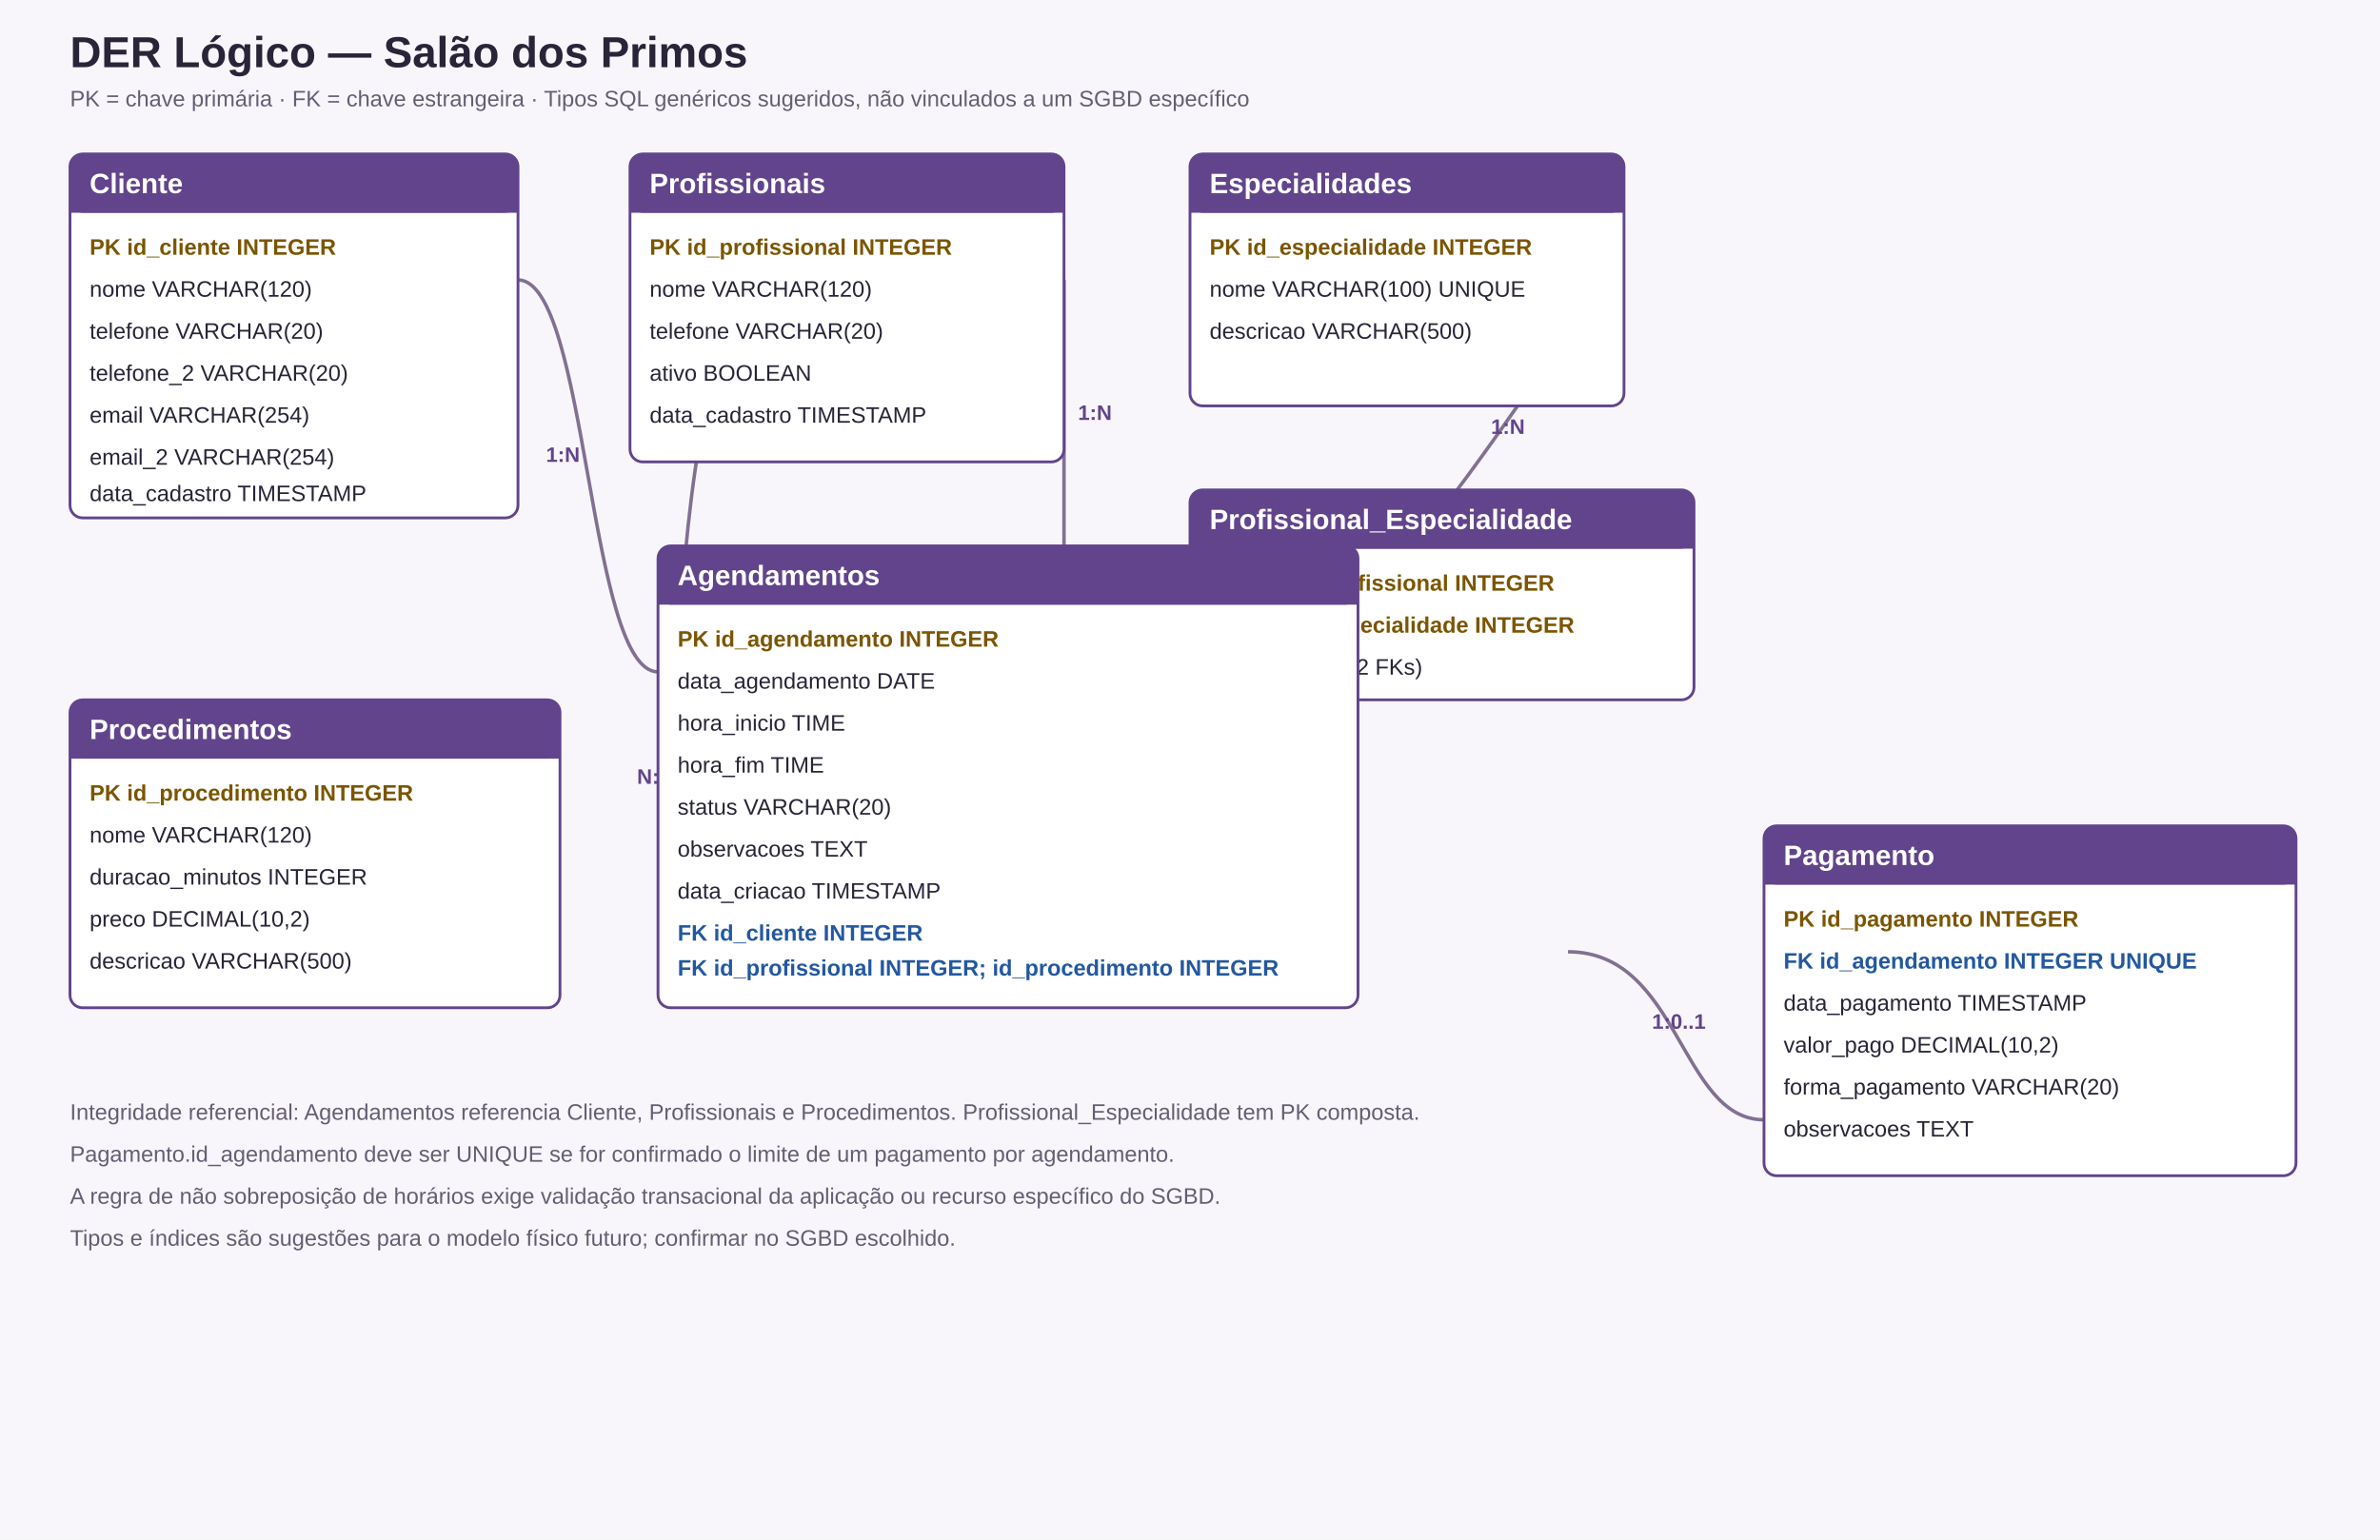
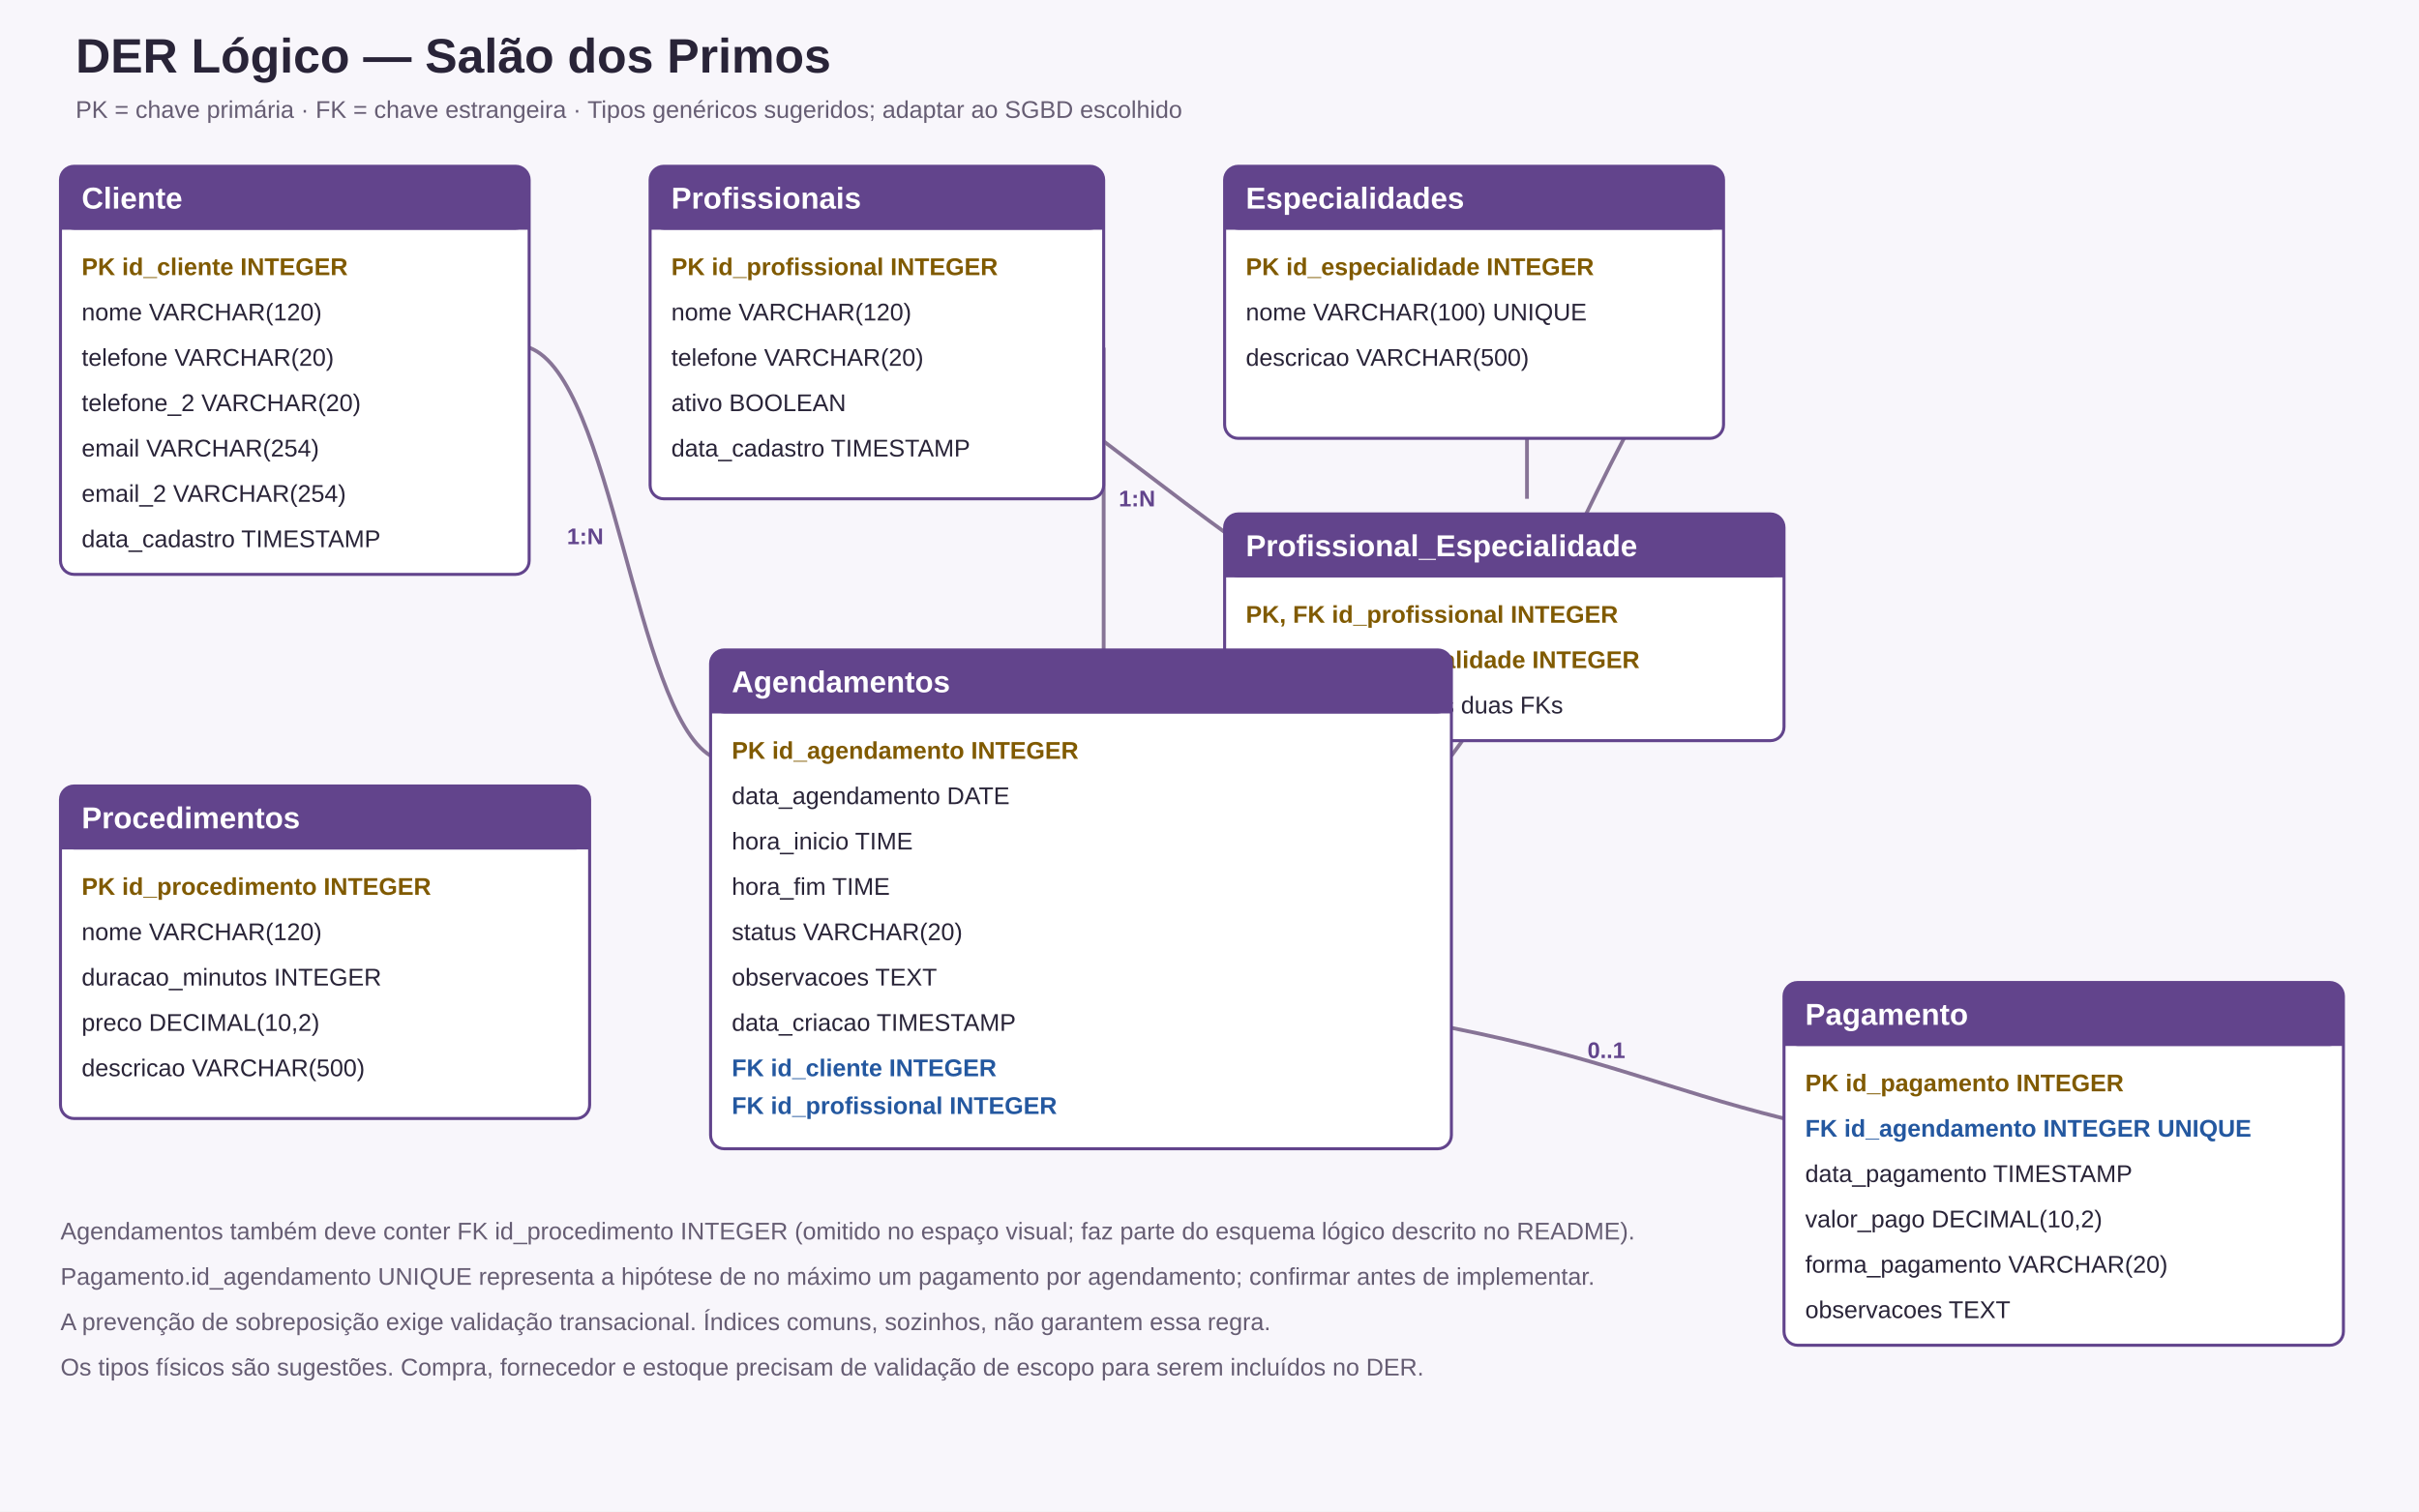
- <svg xmlns="http://www.w3.org/2000/svg" width="1700" height="1100" viewBox="0 0 1700 1100" role="img" aria-labelledby="title desc">
+ <svg xmlns="http://www.w3.org/2000/svg" width="1600" height="1000" viewBox="0 0 1600 1000" role="img" aria-labelledby="title desc">
  <defs>
-     <style>
- text{font-family:Arial,Helvetica,sans-serif;fill:#292438}.heading{font-size:31px;font-weight:700}.sub{font-size:16px;fill:#655e72}.table{fill:#fff;stroke:#62448c;stroke-width:2;rx:9}.bar{fill:#62448c}.th{font-size:20px;font-weight:700;fill:#fff}.row{font-size:16px}.pk{font-weight:700;fill:#7b5500}.fk{font-weight:700;fill:#2358a0}.edge{stroke:#827092;stroke-width:2.5;fill:none}.label{font-size:15px;font-weight:700;fill:#62448c}
- </style>
+     <style>text{font-family:Arial,Helvetica,sans-serif;fill:#292438}.main{font-size:32px;font-weight:700}.sub{font-size:16px;fill:#665d73}.table{fill:#fff;stroke:#62448c;stroke-width:2;rx:9}.bar{fill:#62448c}.th{font-size:20px;font-weight:700;fill:#fff}.row{font-size:16px}.pk{font-weight:700;fill:#805a00}.fk{font-weight:700;fill:#2458a0}.edge{stroke:#877496;stroke-width:2.5;fill:none}.label{font-size:15px;font-weight:700;fill:#62448c}</style>
  </defs>
-   <rect width="1700" height="1100" fill="#f8f6fb" />
-   <text x="50" y="48" class="heading">DER Lógico — Salão dos Primos</text>
-   <text x="50" y="76" class="sub">PK = chave primária · FK = chave estrangeira · Tipos SQL genéricos sugeridos, não vinculados a um SGBD específico</text>
-   <path class="edge" d="M370 200 C420 200 420 480 470 480" />
-   <text class="label" x="390" y="330">1:N</text>
-   <path class="edge" d="M760 200 L760 390" />
-   <text class="label" x="770" y="300">1:N</text>
-   <path class="edge" d="M1150 200 C1100 260 1050 350 970 435" />
-   <text class="label" x="1065" y="310">1:N</text>
-   <path class="edge" d="M1120 680 C1200 680 1200 800 1260 800" />
-   <text class="label" x="1180" y="735">1:0..1</text>
-   <path class="edge" d="M540 200 C480 250 460 680 520 720" />
-   <text class="label" x="455" y="560">N:N via associação</text>
-   <g transform="translate(50 110)">
-     <rect class="table" width="320" height="260" />
-     <rect class="bar" width="320" height="42" rx="9" />
-     <rect class="bar" y="30" width="320" height="12" />
+   <rect width="1600" height="1000" fill="#f8f6fb" />
+   <text x="50" y="48" class="main">DER Lógico — Salão dos Primos</text>
+   <text x="50" y="78" class="sub">PK = chave primária · FK = chave estrangeira · Tipos genéricos sugeridos; adaptar ao SGBD escolhido</text>
+   <path class="edge" d="M350 230 C405 250 420 470 470 500" />
+   <text class="label" x="375" y="360">1:N</text>
+   <path class="edge" d="M730 230 L730 430" />
+   <text class="label" x="740" y="335">1:N</text>
+   <path class="edge" d="M1110 230 C1060 300 1020 420 960 500" />
+   <text class="label" x="1030" y="350">1:N</text>
+   <path class="edge" d="M590 200 C680 245 760 320 850 380" />
+   <text class="label" x="690" y="285">N:N</text>
+   <path class="edge" d="M1010 190 L1010 330" />
+   <text class="label" x="1020" y="265">N:N</text>
+   <path class="edge" d="M960 680 C1060 700 1100 720 1180 740" />
+   <text class="label" x="1050" y="700">0..1</text>
+   <g transform="translate(40 110)">
+     <rect class="table" width="310" height="270" />
+     <rect class="bar" width="310" height="42" rx="9" />
+     <rect class="bar" y="30" width="310" height="12" />
    <text class="th" x="14" y="28">Cliente</text>
    <text class="row pk" x="14" y="72">PK id_cliente INTEGER</text>
    <text class="row" x="14" y="102">nome VARCHAR(120)</text>
    <text class="row" x="14" y="132">telefone VARCHAR(20)</text>
    <text class="row" x="14" y="162">telefone_2 VARCHAR(20)</text>
    <text class="row" x="14" y="192">email VARCHAR(254)</text>
    <text class="row" x="14" y="222">email_2 VARCHAR(254)</text>
-     <text class="row" x="14" y="248">data_cadastro TIMESTAMP</text>
+     <text class="row" x="14" y="252">data_cadastro TIMESTAMP</text>
  </g>
-   <g transform="translate(450 110)">
-     <rect class="table" width="310" height="220" />
-     <rect class="bar" width="310" height="42" rx="9" />
-     <rect class="bar" y="30" width="310" height="12" />
+   <g transform="translate(430 110)">
+     <rect class="table" width="300" height="220" />
+     <rect class="bar" width="300" height="42" rx="9" />
+     <rect class="bar" y="30" width="300" height="12" />
    <text class="th" x="14" y="28">Profissionais</text>
    <text class="row pk" x="14" y="72">PK id_profissional INTEGER</text>
    <text class="row" x="14" y="102">nome VARCHAR(120)</text>
    <text class="row" x="14" y="132">telefone VARCHAR(20)</text>
    <text class="row" x="14" y="162">ativo BOOLEAN</text>
    <text class="row" x="14" y="192">data_cadastro TIMESTAMP</text>
  </g>
-   <g transform="translate(850 110)">
-     <rect class="table" width="310" height="180" />
-     <rect class="bar" width="310" height="42" rx="9" />
-     <rect class="bar" y="30" width="310" height="12" />
+   <g transform="translate(810 110)">
+     <rect class="table" width="330" height="180" />
+     <rect class="bar" width="330" height="42" rx="9" />
+     <rect class="bar" y="30" width="330" height="12" />
    <text class="th" x="14" y="28">Especialidades</text>
    <text class="row pk" x="14" y="72">PK id_especialidade INTEGER</text>
    <text class="row" x="14" y="102">nome VARCHAR(100) UNIQUE</text>
    <text class="row" x="14" y="132">descricao VARCHAR(500)</text>
  </g>
-   <g transform="translate(850 350)">
-     <rect class="table" width="360" height="150" />
-     <rect class="bar" width="360" height="42" rx="9" />
-     <rect class="bar" y="30" width="360" height="12" />
+   <g transform="translate(810 340)">
+     <rect class="table" width="370" height="150" />
+     <rect class="bar" width="370" height="42" rx="9" />
+     <rect class="bar" y="30" width="370" height="12" />
    <text class="th" x="14" y="28">Profissional_Especialidade</text>
    <text class="row pk" x="14" y="72">PK, FK id_profissional INTEGER</text>
    <text class="row pk" x="14" y="102">PK, FK id_especialidade INTEGER</text>
-     <text class="row" x="14" y="132">PK composta (2 FKs)</text>
+     <text class="row" x="14" y="132">PK composta pelas duas FKs</text>
  </g>
-   <g transform="translate(50 500)">
+   <g transform="translate(40 520)">
    <rect class="table" width="350" height="220" />
    <rect class="bar" width="350" height="42" rx="9" />
    <rect class="bar" y="30" width="350" height="12" />
    <text class="th" x="14" y="28">Procedimentos</text>
    <text class="row pk" x="14" y="72">PK id_procedimento INTEGER</text>
    <text class="row" x="14" y="102">nome VARCHAR(120)</text>
    <text class="row" x="14" y="132">duracao_minutos INTEGER</text>
    <text class="row" x="14" y="162">preco DECIMAL(10,2)</text>
    <text class="row" x="14" y="192">descricao VARCHAR(500)</text>
  </g>
-   <g transform="translate(470 390)">
-     <rect class="table" width="500" height="330" />
-     <rect class="bar" width="500" height="42" rx="9" />
-     <rect class="bar" y="30" width="500" height="12" />
+   <g transform="translate(470 430)">
+     <rect class="table" width="490" height="330" />
+     <rect class="bar" width="490" height="42" rx="9" />
+     <rect class="bar" y="30" width="490" height="12" />
    <text class="th" x="14" y="28">Agendamentos</text>
    <text class="row pk" x="14" y="72">PK id_agendamento INTEGER</text>
    <text class="row" x="14" y="102">data_agendamento DATE</text>
    <text class="row" x="14" y="132">hora_inicio TIME</text>
    <text class="row" x="14" y="162">hora_fim TIME</text>
    <text class="row" x="14" y="192">status VARCHAR(20)</text>
    <text class="row" x="14" y="222">observacoes TEXT</text>
    <text class="row" x="14" y="252">data_criacao TIMESTAMP</text>
    <text class="row fk" x="14" y="282">FK id_cliente INTEGER</text>
-     <text class="row fk" x="14" y="307">FK id_profissional INTEGER; id_procedimento INTEGER</text>
+     <text class="row fk" x="14" y="307">FK id_profissional INTEGER</text>
  </g>
-   <g transform="translate(1260 590)">
-     <rect class="table" width="380" height="250" />
-     <rect class="bar" width="380" height="42" rx="9" />
-     <rect class="bar" y="30" width="380" height="12" />
+   <g transform="translate(1180 650)">
+     <rect class="table" width="370" height="240" />
+     <rect class="bar" width="370" height="42" rx="9" />
+     <rect class="bar" y="30" width="370" height="12" />
    <text class="th" x="14" y="28">Pagamento</text>
    <text class="row pk" x="14" y="72">PK id_pagamento INTEGER</text>
    <text class="row fk" x="14" y="102">FK id_agendamento INTEGER UNIQUE</text>
    <text class="row" x="14" y="132">data_pagamento TIMESTAMP</text>
    <text class="row" x="14" y="162">valor_pago DECIMAL(10,2)</text>
    <text class="row" x="14" y="192">forma_pagamento VARCHAR(20)</text>
    <text class="row" x="14" y="222">observacoes TEXT</text>
  </g>
-   <text x="50" y="800" class="sub">Integridade referencial: Agendamentos referencia Cliente, Profissionais e Procedimentos. Profissional_Especialidade tem PK composta.</text>
-   <text x="50" y="830" class="sub">Pagamento.id_agendamento deve ser UNIQUE se for confirmado o limite de um pagamento por agendamento.</text>
-   <text x="50" y="860" class="sub">A regra de não sobreposição de horários exige validação transacional da aplicação ou recurso específico do SGBD.</text>
-   <text x="50" y="890" class="sub">Tipos e índices são sugestões para o modelo físico futuro; confirmar no SGBD escolhido.</text>
+   <text x="40" y="820" class="sub">Agendamentos também deve conter FK id_procedimento INTEGER (omitido no espaço visual; faz parte do esquema lógico descrito no README).</text>
+   <text x="40" y="850" class="sub">Pagamento.id_agendamento UNIQUE representa a hipótese de no máximo um pagamento por agendamento; confirmar antes de implementar.</text>
+   <text x="40" y="880" class="sub">A prevenção de sobreposição exige validação transacional. Índices comuns, sozinhos, não garantem essa regra.</text>
+   <text x="40" y="910" class="sub">Os tipos físicos são sugestões. Compra, fornecedor e estoque precisam de validação de escopo para serem incluídos no DER.</text>
</svg>
